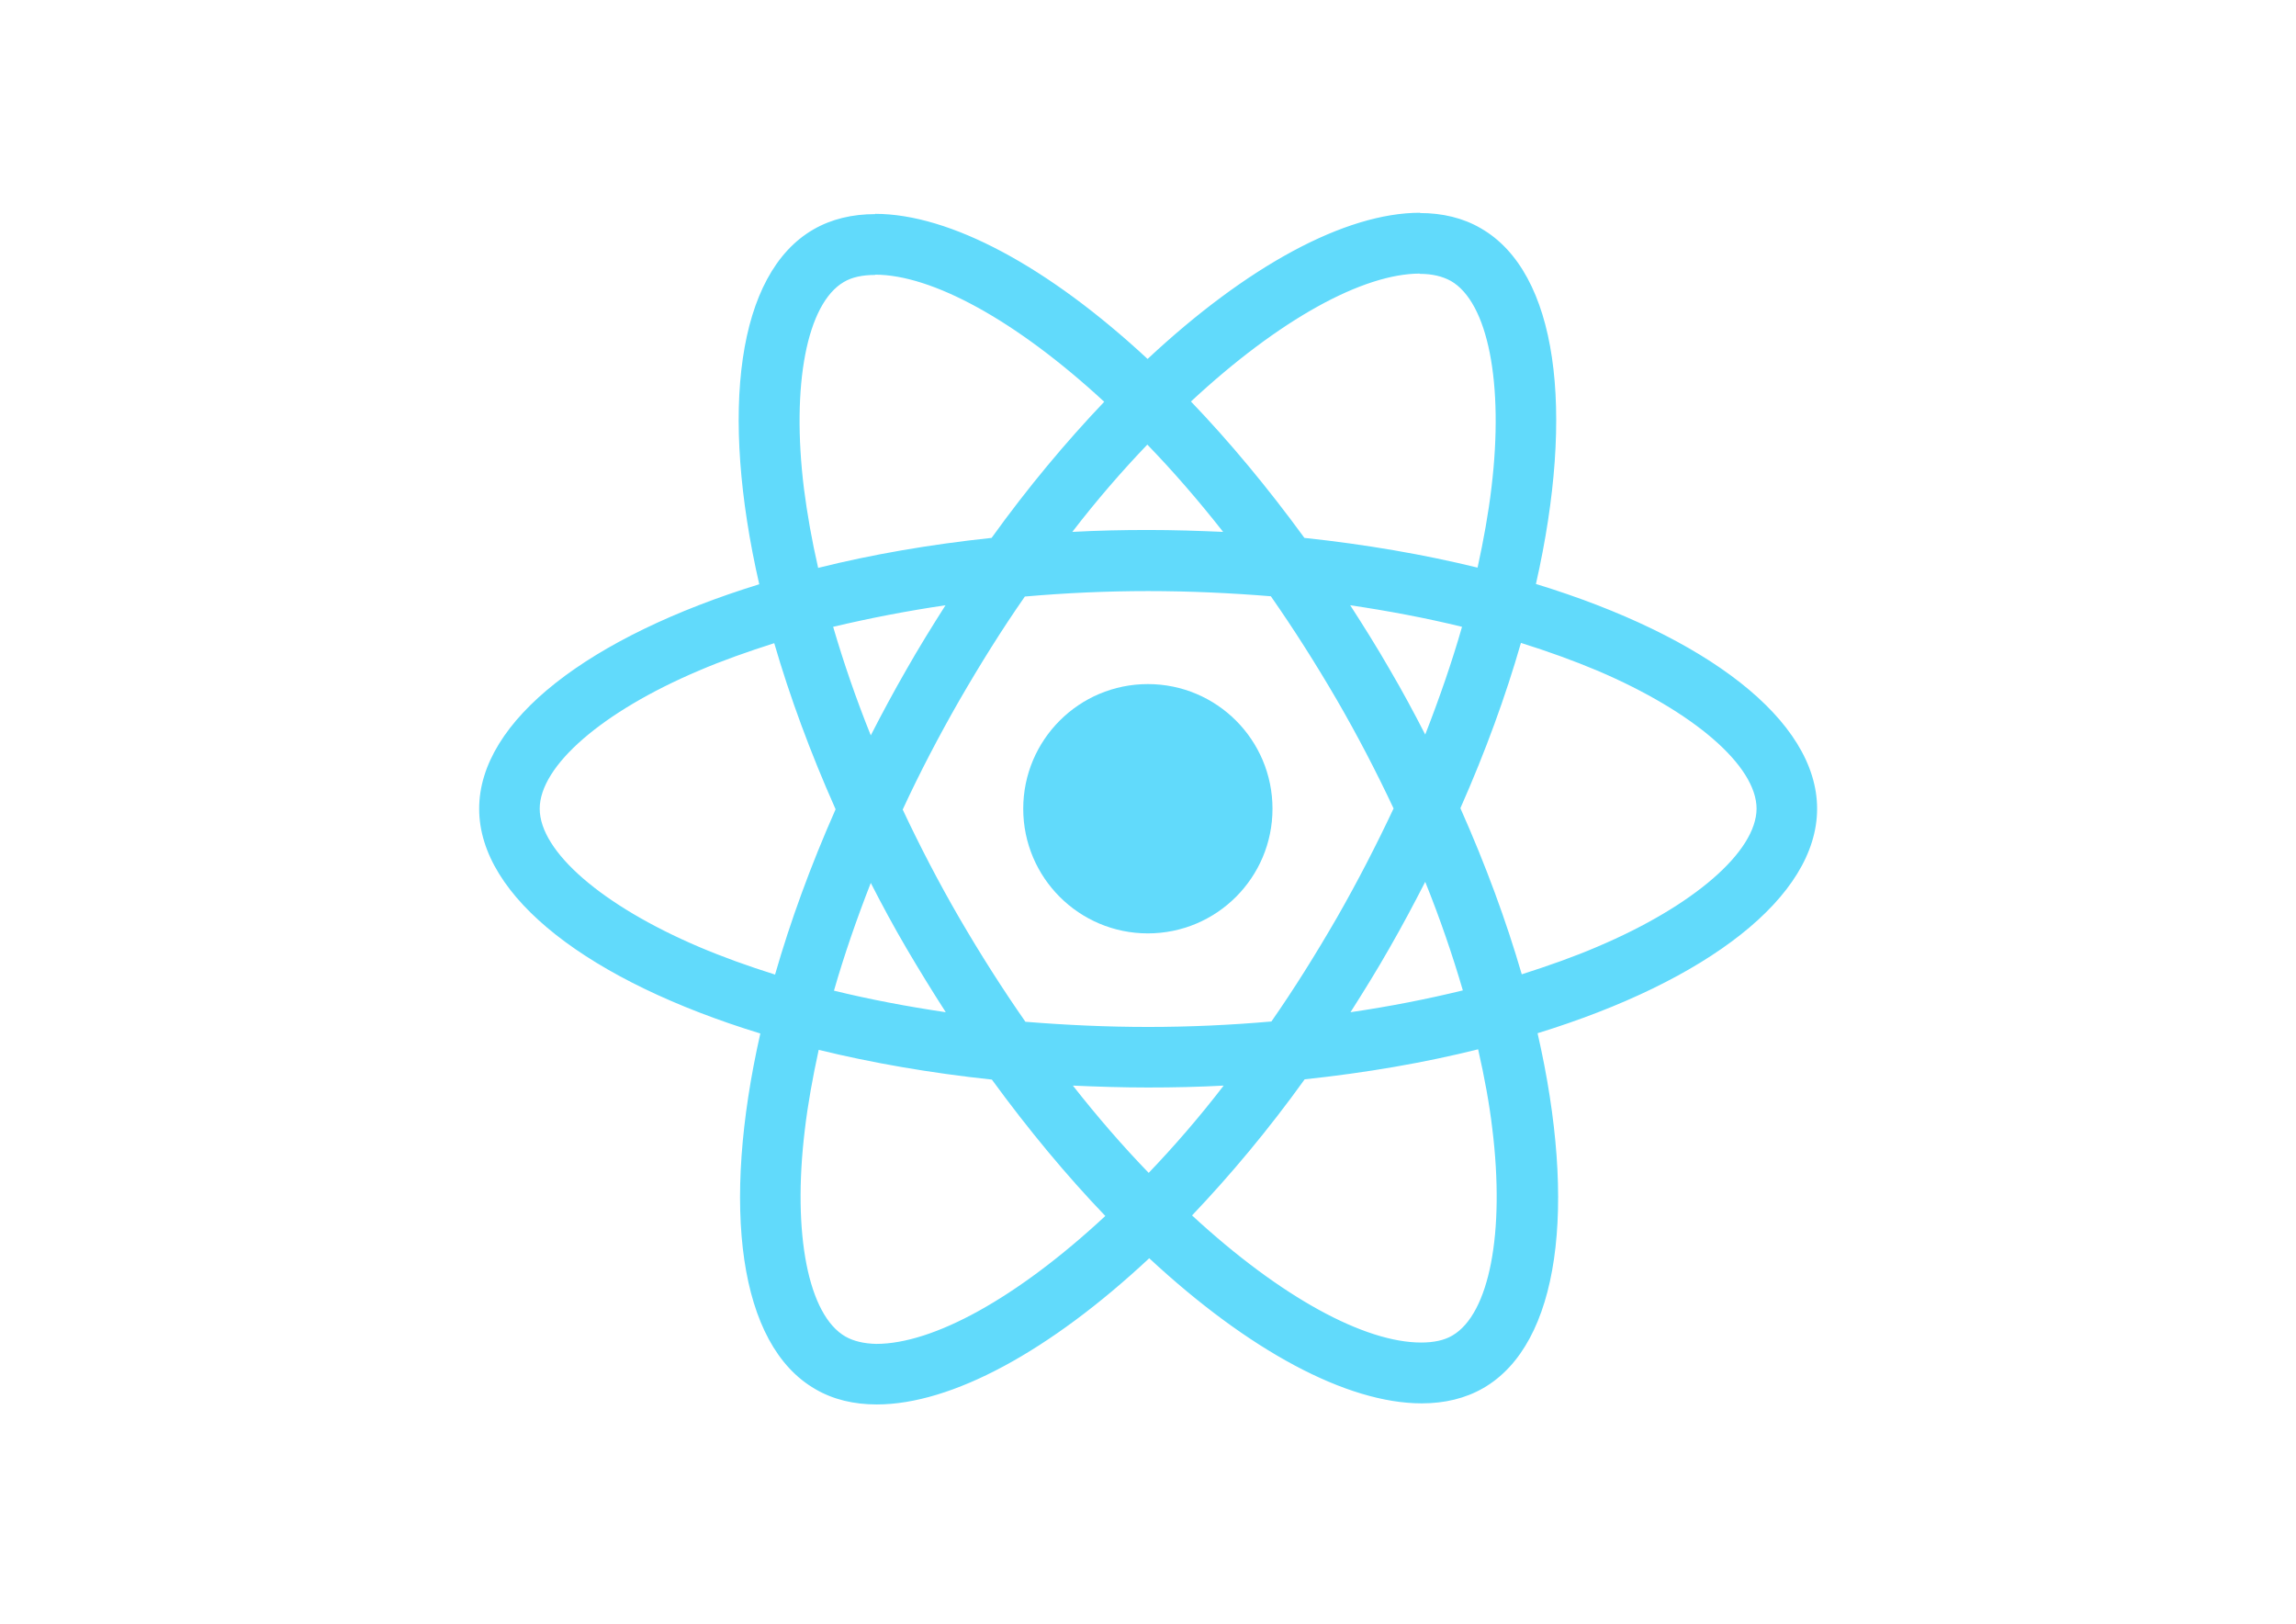
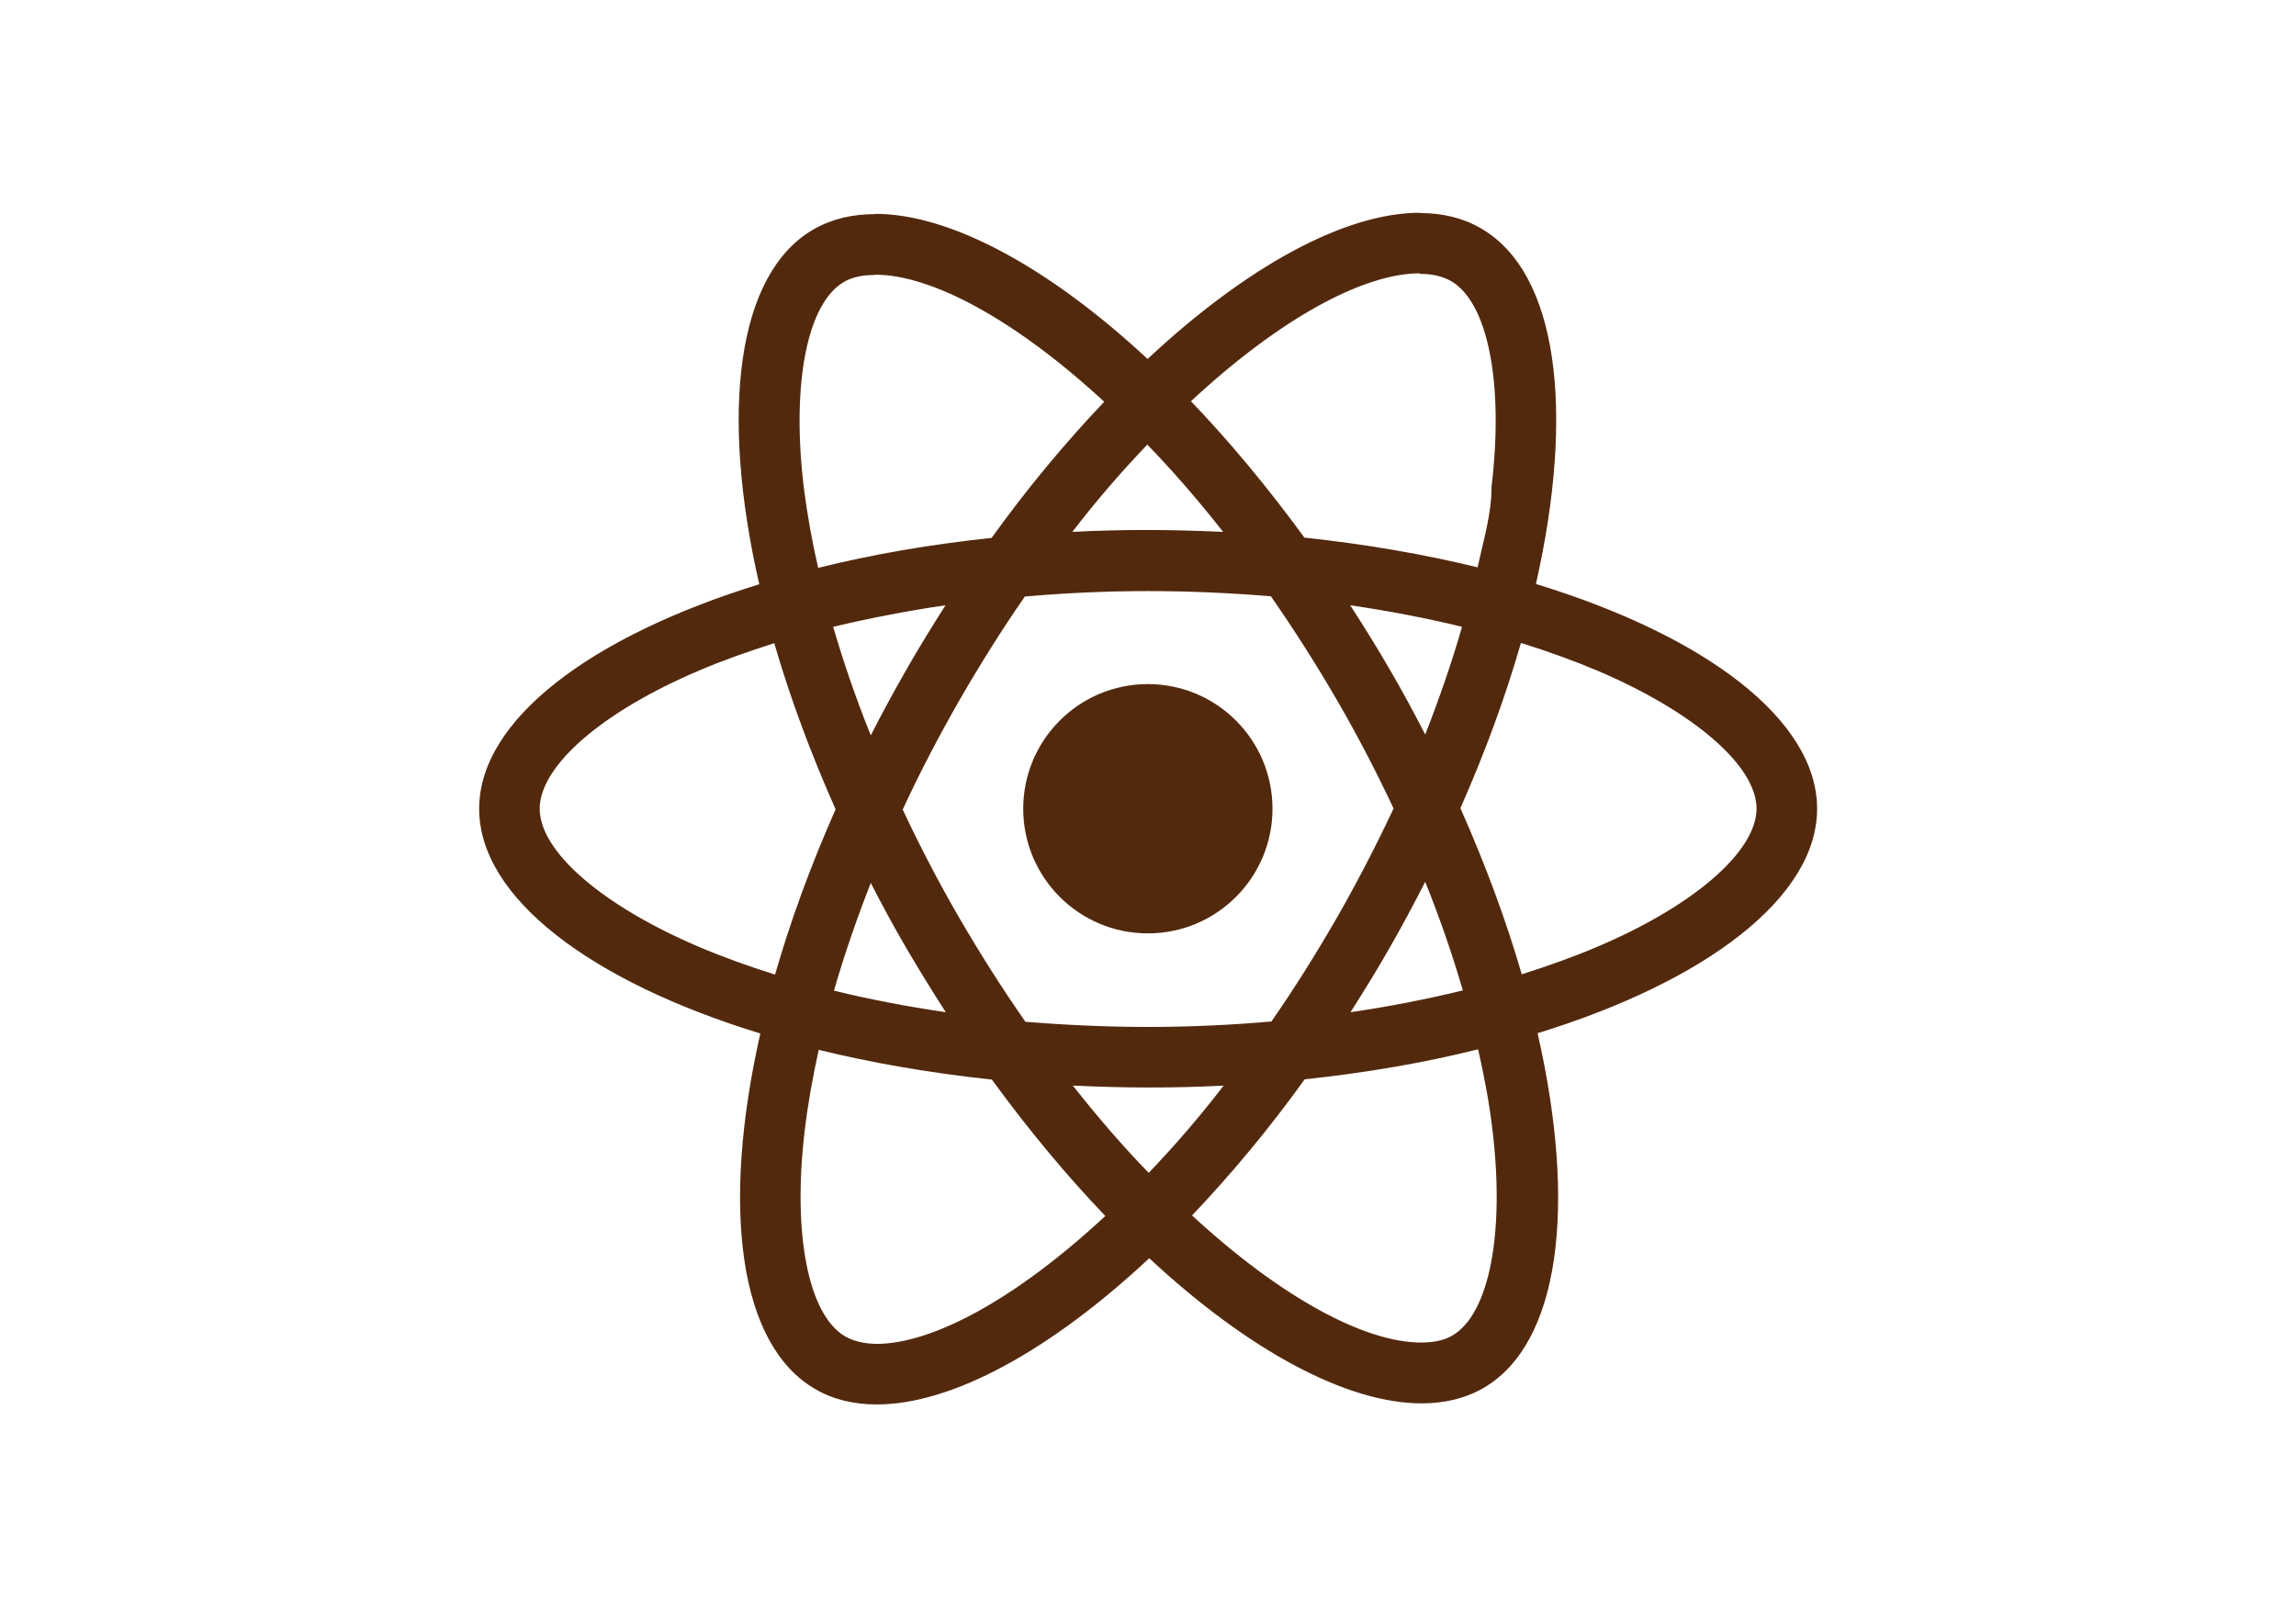
<svg xmlns="http://www.w3.org/2000/svg" viewBox="0 0 841.9 595.3">
-   <g fill="#61DAFB">
-     <path d="M666.3 296.5c0-32.5-40.7-63.3-103.1-82.4 14.4-63.6 8-114.2-20.2-130.4-6.5-3.8-14.1-5.6-22.4-5.6v22.3c4.6 0 8.3.9 11.4 2.6 13.6 7.8 19.5 37.5 14.9 75.7-1.1 9.4-2.9 19.3-5.1 29.4-19.6-4.8-41-8.5-63.5-10.9-13.5-18.5-27.5-35.3-41.6-50 32.6-30.3 63.2-46.9 84-46.9V78c-27.5 0-63.5 19.6-99.9 53.6-36.4-33.8-72.4-53.2-99.9-53.2v22.3c20.7 0 51.4 16.5 84 46.6-14 14.7-28 31.4-41.3 49.9-22.6 2.4-44 6.1-63.6 11-2.3-10-4-19.7-5.2-29-4.7-38.2 1.1-67.9 14.6-75.8 3-1.8 6.9-2.6 11.5-2.6V78.5c-8.4 0-16 1.8-22.6 5.6-28.1 16.2-34.4 66.7-19.9 130.1-62.2 19.2-102.7 49.9-102.7 82.3 0 32.5 40.7 63.3 103.1 82.4-14.4 63.6-8 114.2 20.2 130.4 6.5 3.8 14.1 5.6 22.5 5.6 27.5 0 63.5-19.6 99.9-53.6 36.4 33.8 72.4 53.2 99.9 53.2 8.4 0 16-1.8 22.6-5.6 28.1-16.2 34.4-66.7 19.9-130.1 62-19.1 102.5-49.9 102.5-82.3zm-130.2-66.7c-3.7 12.9-8.3 26.2-13.5 39.5-4.1-8-8.4-16-13.1-24-4.6-8-9.5-15.8-14.4-23.4 14.2 2.1 27.9 4.7 41 7.9zm-45.8 106.5c-7.8 13.5-15.8 26.3-24.1 38.2-14.9 1.3-30 2-45.2 2-15.1 0-30.2-.7-45-1.9-8.3-11.9-16.4-24.6-24.2-38-7.6-13.1-14.5-26.4-20.8-39.8 6.2-13.4 13.2-26.8 20.7-39.9 7.8-13.5 15.8-26.3 24.1-38.2 14.9-1.3 30-2 45.2-2 15.1 0 30.2.7 45 1.9 8.3 11.9 16.4 24.6 24.2 38 7.6 13.1 14.5 26.4 20.8 39.8-6.3 13.4-13.2 26.8-20.7 39.9zm32.3-13c5.4 13.4 10 26.8 13.8 39.8-13.1 3.2-26.9 5.9-41.2 8 4.9-7.7 9.8-15.6 14.4-23.7 4.6-8 8.9-16.1 13-24.1zM421.2 430c-9.3-9.6-18.6-20.3-27.8-32 9 .4 18.2.7 27.5.7 9.4 0 18.7-.2 27.8-.7-9 11.7-18.3 22.4-27.5 32zm-74.4-58.9c-14.2-2.1-27.9-4.7-41-7.9 3.7-12.9 8.3-26.2 13.5-39.5 4.1 8 8.4 16 13.1 24 4.7 8 9.5 15.8 14.4 23.4zM420.7 163c9.3 9.6 18.6 20.3 27.8 32-9-.4-18.2-.7-27.5-.7-9.4 0-18.7.2-27.8.7 9-11.7 18.3-22.4 27.5-32zm-74 58.9c-4.9 7.7-9.8 15.6-14.4 23.7-4.6 8-8.9 16-13 24-5.4-13.4-10-26.8-13.8-39.8 13.1-3.1 26.9-5.8 41.2-7.9zm-90.5 125.2c-35.4-15.1-58.3-34.9-58.3-50.6 0-15.7 22.9-35.6 58.3-50.6 8.6-3.7 18-7 27.7-10.1 5.7 19.6 13.2 40 22.5 60.9-9.2 20.8-16.6 41.1-22.2 60.6-9.9-3.1-19.3-6.5-28-10.2zM310 490c-13.6-7.8-19.5-37.5-14.9-75.7 1.1-9.4 2.9-19.3 5.1-29.4 19.6 4.8 41 8.5 63.5 10.9 13.5 18.5 27.5 35.3 41.6 50-32.6 30.3-63.2 46.9-84 46.9-4.5-.1-8.3-1-11.3-2.7zm237.2-76.2c4.7 38.2-1.1 67.9-14.6 75.8-3 1.8-6.9 2.6-11.5 2.6-20.7 0-51.4-16.5-84-46.6 14-14.7 28-31.4 41.3-49.9 22.6-2.4 44-6.1 63.6-11 2.3 10.1 4.1 19.8 5.2 29.1zm38.5-66.7c-8.6 3.7-18 7-27.7 10.1-5.7-19.6-13.2-40-22.5-60.9 9.2-20.8 16.6-41.1 22.2-60.6 9.9 3.1 19.3 6.5 28.1 10.2 35.4 15.1 58.3 34.9 58.3 50.6-.1 15.7-23 35.6-58.4 50.6zM320.8 78.4z" />
+   <g fill="#53290d ">
+     <path d="M666.3 296.5c0-32.5-40.7-63.3-103.1-82.4 14.4-63.6 8-114.2-20.2-130.4-6.5-3.8-14.1-5.6-22.4-5.6v22.3c4.6 0 8.3.9 11.4 2.6 13.6 7.8 19.5 37.5 14.9 75.6.1 9.4-2.9 19.3-5.1 29.4-19.6-4.8-41-8.5-63.5-10.9-13.5-18.5-27.5-35.3-41.6-50 32.6-30.3 63.2-46.9 84-46.9V78c-27.5 0-63.5 19.6-99.9 53.6-36.4-33.8-72.4-53.2-99.9-53.2v22.3c20.7 0 51.4 16.5 84 46.6-14 14.7-28 31.4-41.3 49.9-22.6 2.4-44 6.1-63.6 11-2.3-10-4-19.7-5.2-29-4.7-38.2 1.1-67.9 14.6-75.8 3-1.8 6.9-2.6 11.5-2.6V78.5c-8.4 0-16 1.8-22.6 5.6-28.1 16.2-34.4 66.7-19.9 130.1-62.2 19.2-102.7 49.9-102.7 82.3 0 32.5 40.7 63.3 103.1 82.4-14.4 63.6-8 114.2 20.2 130.4 6.5 3.8 14.1 5.6 22.5 5.6 27.5 0 63.5-19.6 99.9-53.6 36.4 33.8 72.4 53.2 99.9 53.2 8.4 0 16-1.8 22.6-5.6 28.1-16.2 34.4-66.7 19.9-130.1 62-19.1 102.5-49.9 102.5-82.3zm-130.2-66.7c-3.7 12.9-8.3 26.2-13.5 39.5-4.1-8-8.4-16-13.1-24-4.6-8-9.5-15.8-14.4-23.4 14.2 2.1 27.9 4.7 41 7.9zm-45.8 106.5c-7.8 13.5-15.8 26.3-24.1 38.2-14.9 1.3-30 2-45.2 2-15.1 0-30.2-.7-45-1.9-8.3-11.9-16.4-24.6-24.2-38-7.6-13.1-14.5-26.4-20.8-39.8 6.2-13.4 13.2-26.8 20.7-39.9 7.8-13.5 15.8-26.3 24.1-38.2 14.9-1.3 30-2 45.2-2 15.1 0 30.2.7 45 1.9 8.3 11.9 16.4 24.6 24.2 38 7.6 13.1 14.5 26.4 20.8 39.8-6.3 13.4-13.2 26.8-20.7 39.9zm32.3-13c5.4 13.4 10 26.8 13.8 39.8-13.1 3.2-26.9 5.9-41.2 8 4.9-7.7 9.8-15.6 14.4-23.7 4.6-8 8.9-16.1 13-24.1zM421.2 430c-9.3-9.6-18.6-20.3-27.8-32 9 .4 18.2.7 27.5.7 9.4 0 18.7-.2 27.8-.7-9 11.7-18.3 22.4-27.5 32zm-74.4-58.9c-14.2-2.1-27.9-4.7-41-7.9 3.7-12.9 8.3-26.2 13.5-39.5 4.1 8 8.4 16 13.1 24 4.7 8 9.5 15.8 14.4 23.4zM420.7 163c9.3 9.6 18.6 20.3 27.8 32-9-.4-18.2-.7-27.5-.7-9.4 0-18.7.2-27.8.7 9-11.7 18.3-22.4 27.5-32zm-74 58.9c-4.9 7.7-9.8 15.6-14.4 23.7-4.6 8-8.9 16-13 24-5.4-13.4-10-26.8-13.8-39.8 13.1-3.1 26.9-5.8 41.2-7.9zm-90.5 125.2c-35.4-15.1-58.3-34.9-58.3-50.6 0-15.7 22.9-35.6 58.3-50.6 8.6-3.7 18-7 27.7-10.1 5.7 19.6 13.2 40 22.5 60.9-9.2 20.8-16.6 41.1-22.2 60.6-9.9-3.1-19.3-6.5-28-10.2zM310 490c-13.6-7.8-19.5-37.5-14.9-75.7 1.1-9.4 2.9-19.3 5.1-29.4 19.6 4.8 41 8.5 63.5 10.9 13.5 18.5 27.5 35.3 41.6 50-32.6 30.3-63.2 46.9-84 46.9-4.5-.1-8.3-1-11.3-2.7zm237.2-76.2c4.7 38.2-1.1 67.9-14.6 75.8-3 1.8-6.9 2.6-11.5 2.6-20.7 0-51.4-16.5-84-46.6 14-14.7 28-31.4 41.3-49.9 22.6-2.4 44-6.1 63.6-11 2.3 10.1 4.1 19.8 5.2 29.1zm38.5-66.7c-8.6 3.7-18 7-27.7 10.1-5.7-19.6-13.2-40-22.5-60.9 9.2-20.8 16.6-41.1 22.2-60.6 9.9 3.1 19.3 6.5 28.1 10.2 35.4 15.1 58.3 34.9 58.3 50.6-.1 15.7-23 35.6-58.4 50.6zM320.8 78.4z" />
    <circle cx="420.9" cy="296.5" r="45.7" />
    <path d="M520.5 78.1z" />
  </g>
</svg>
